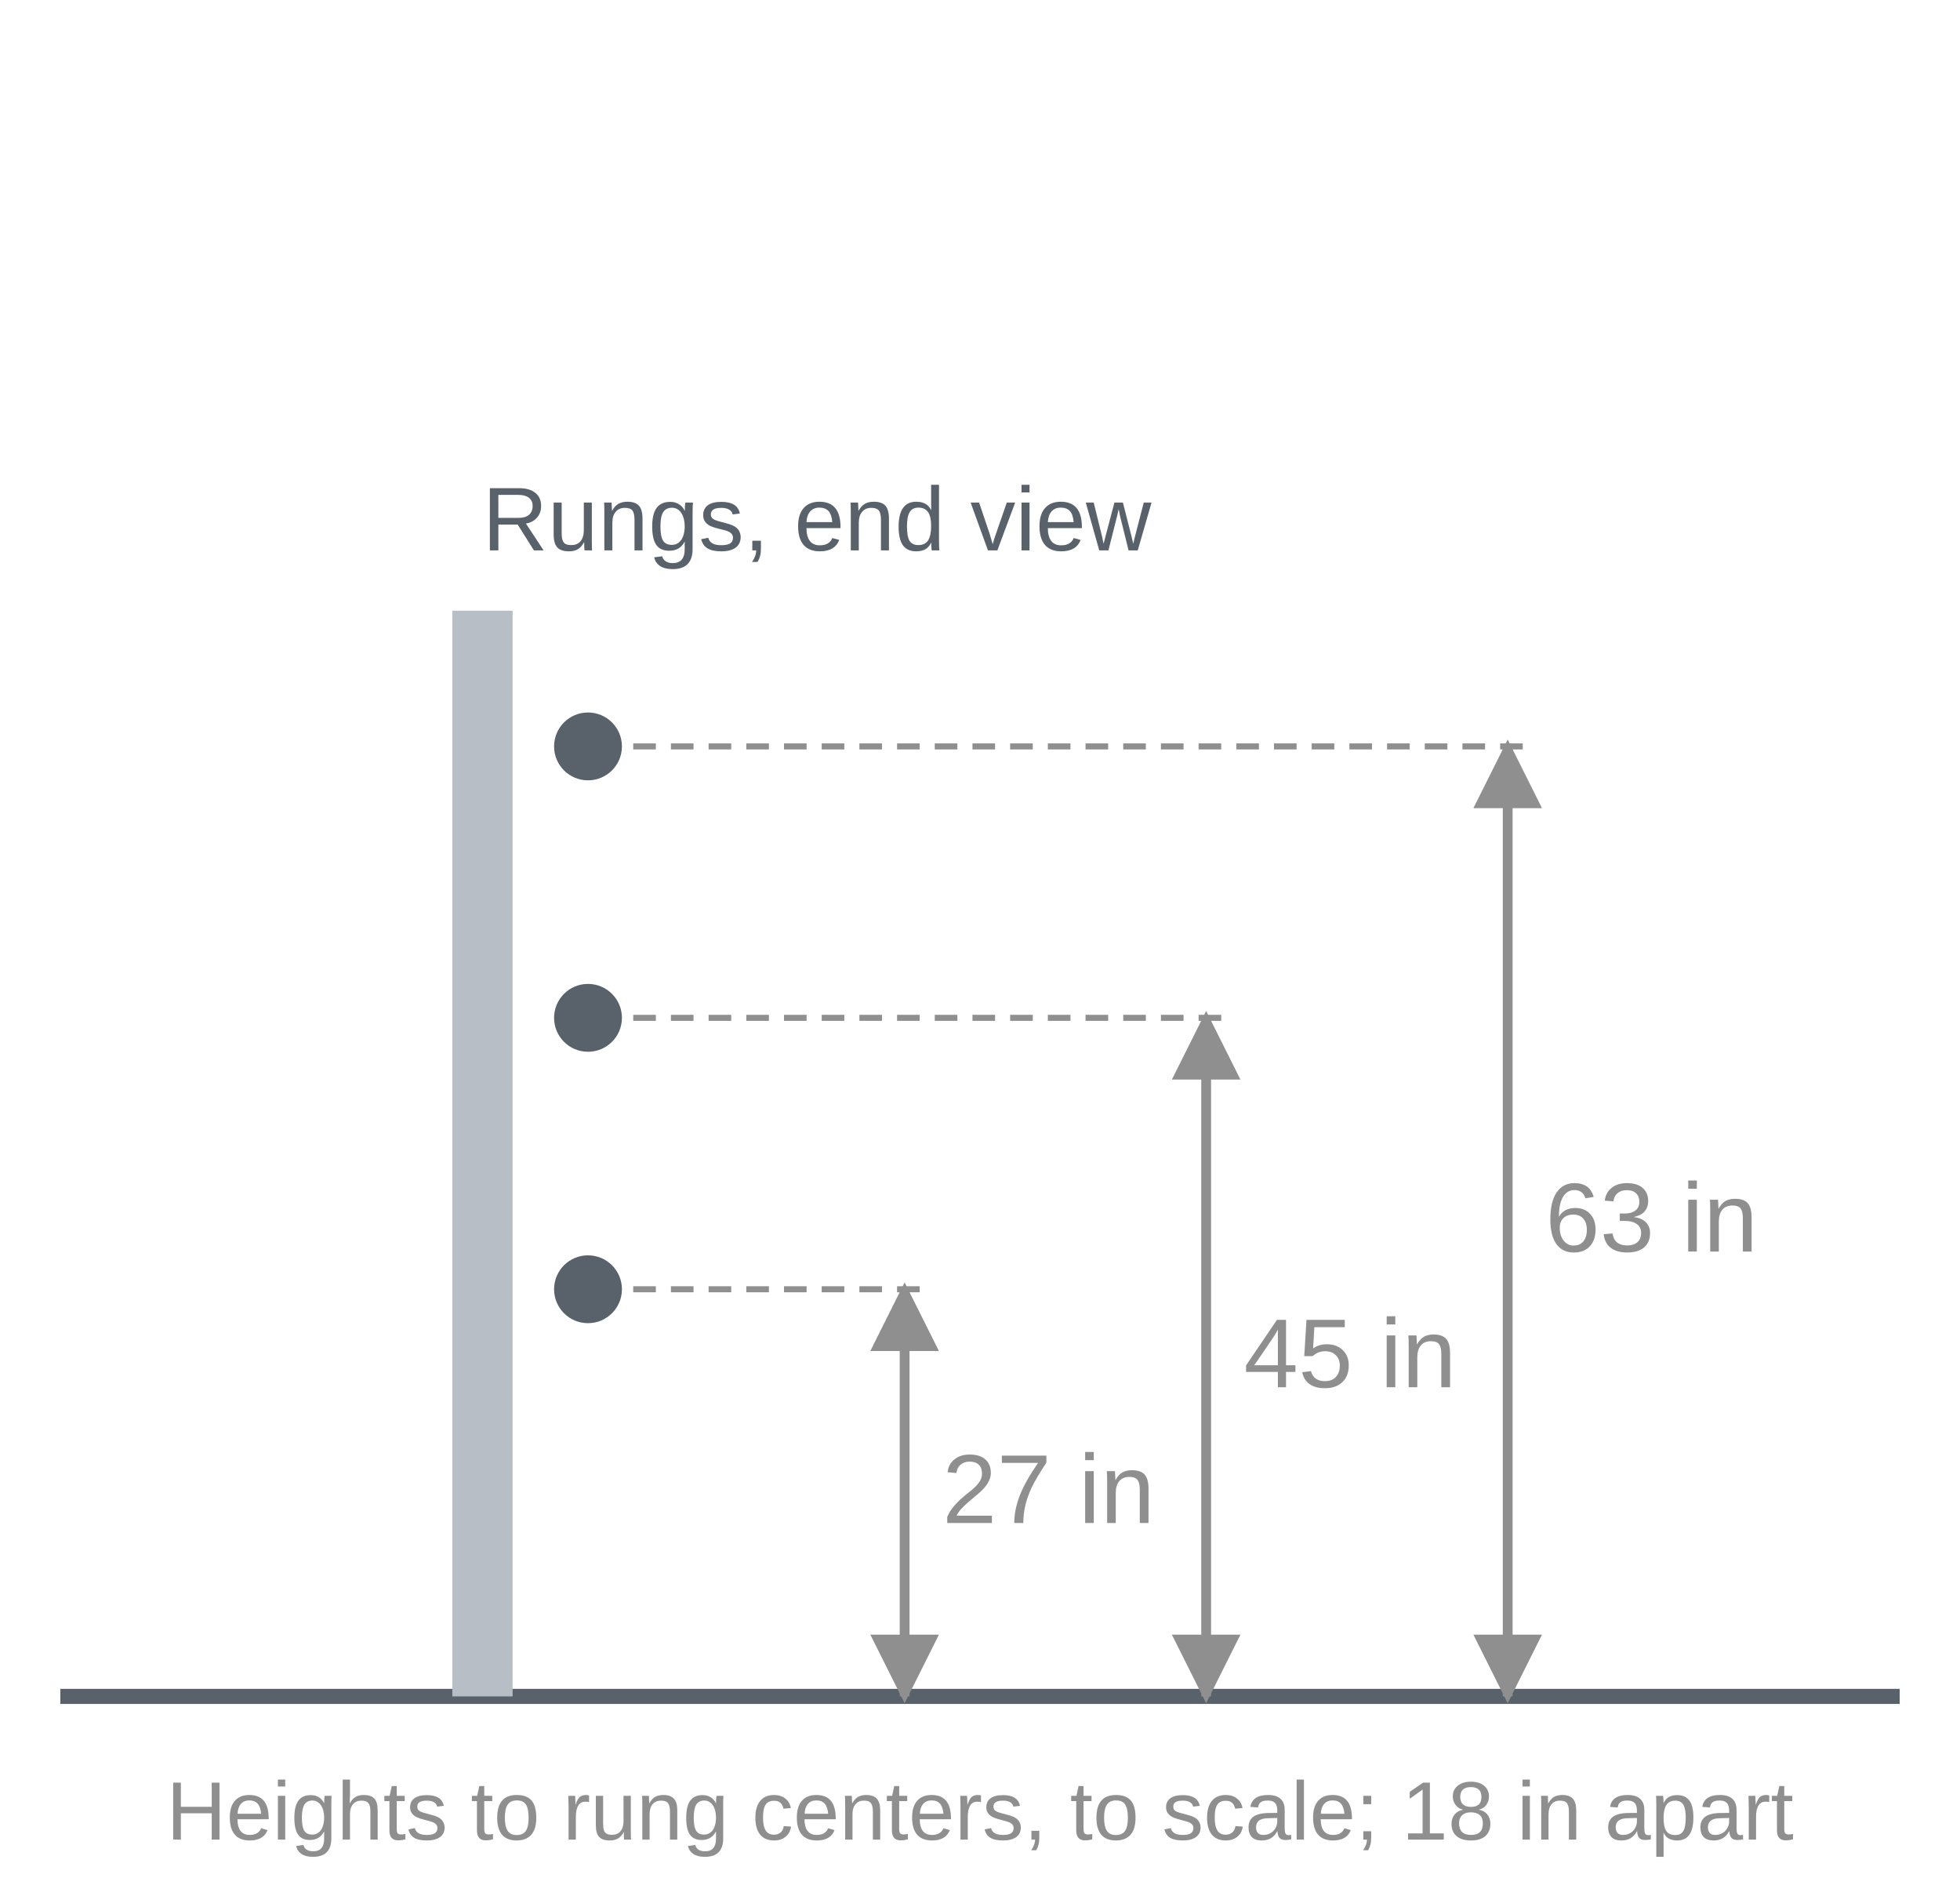
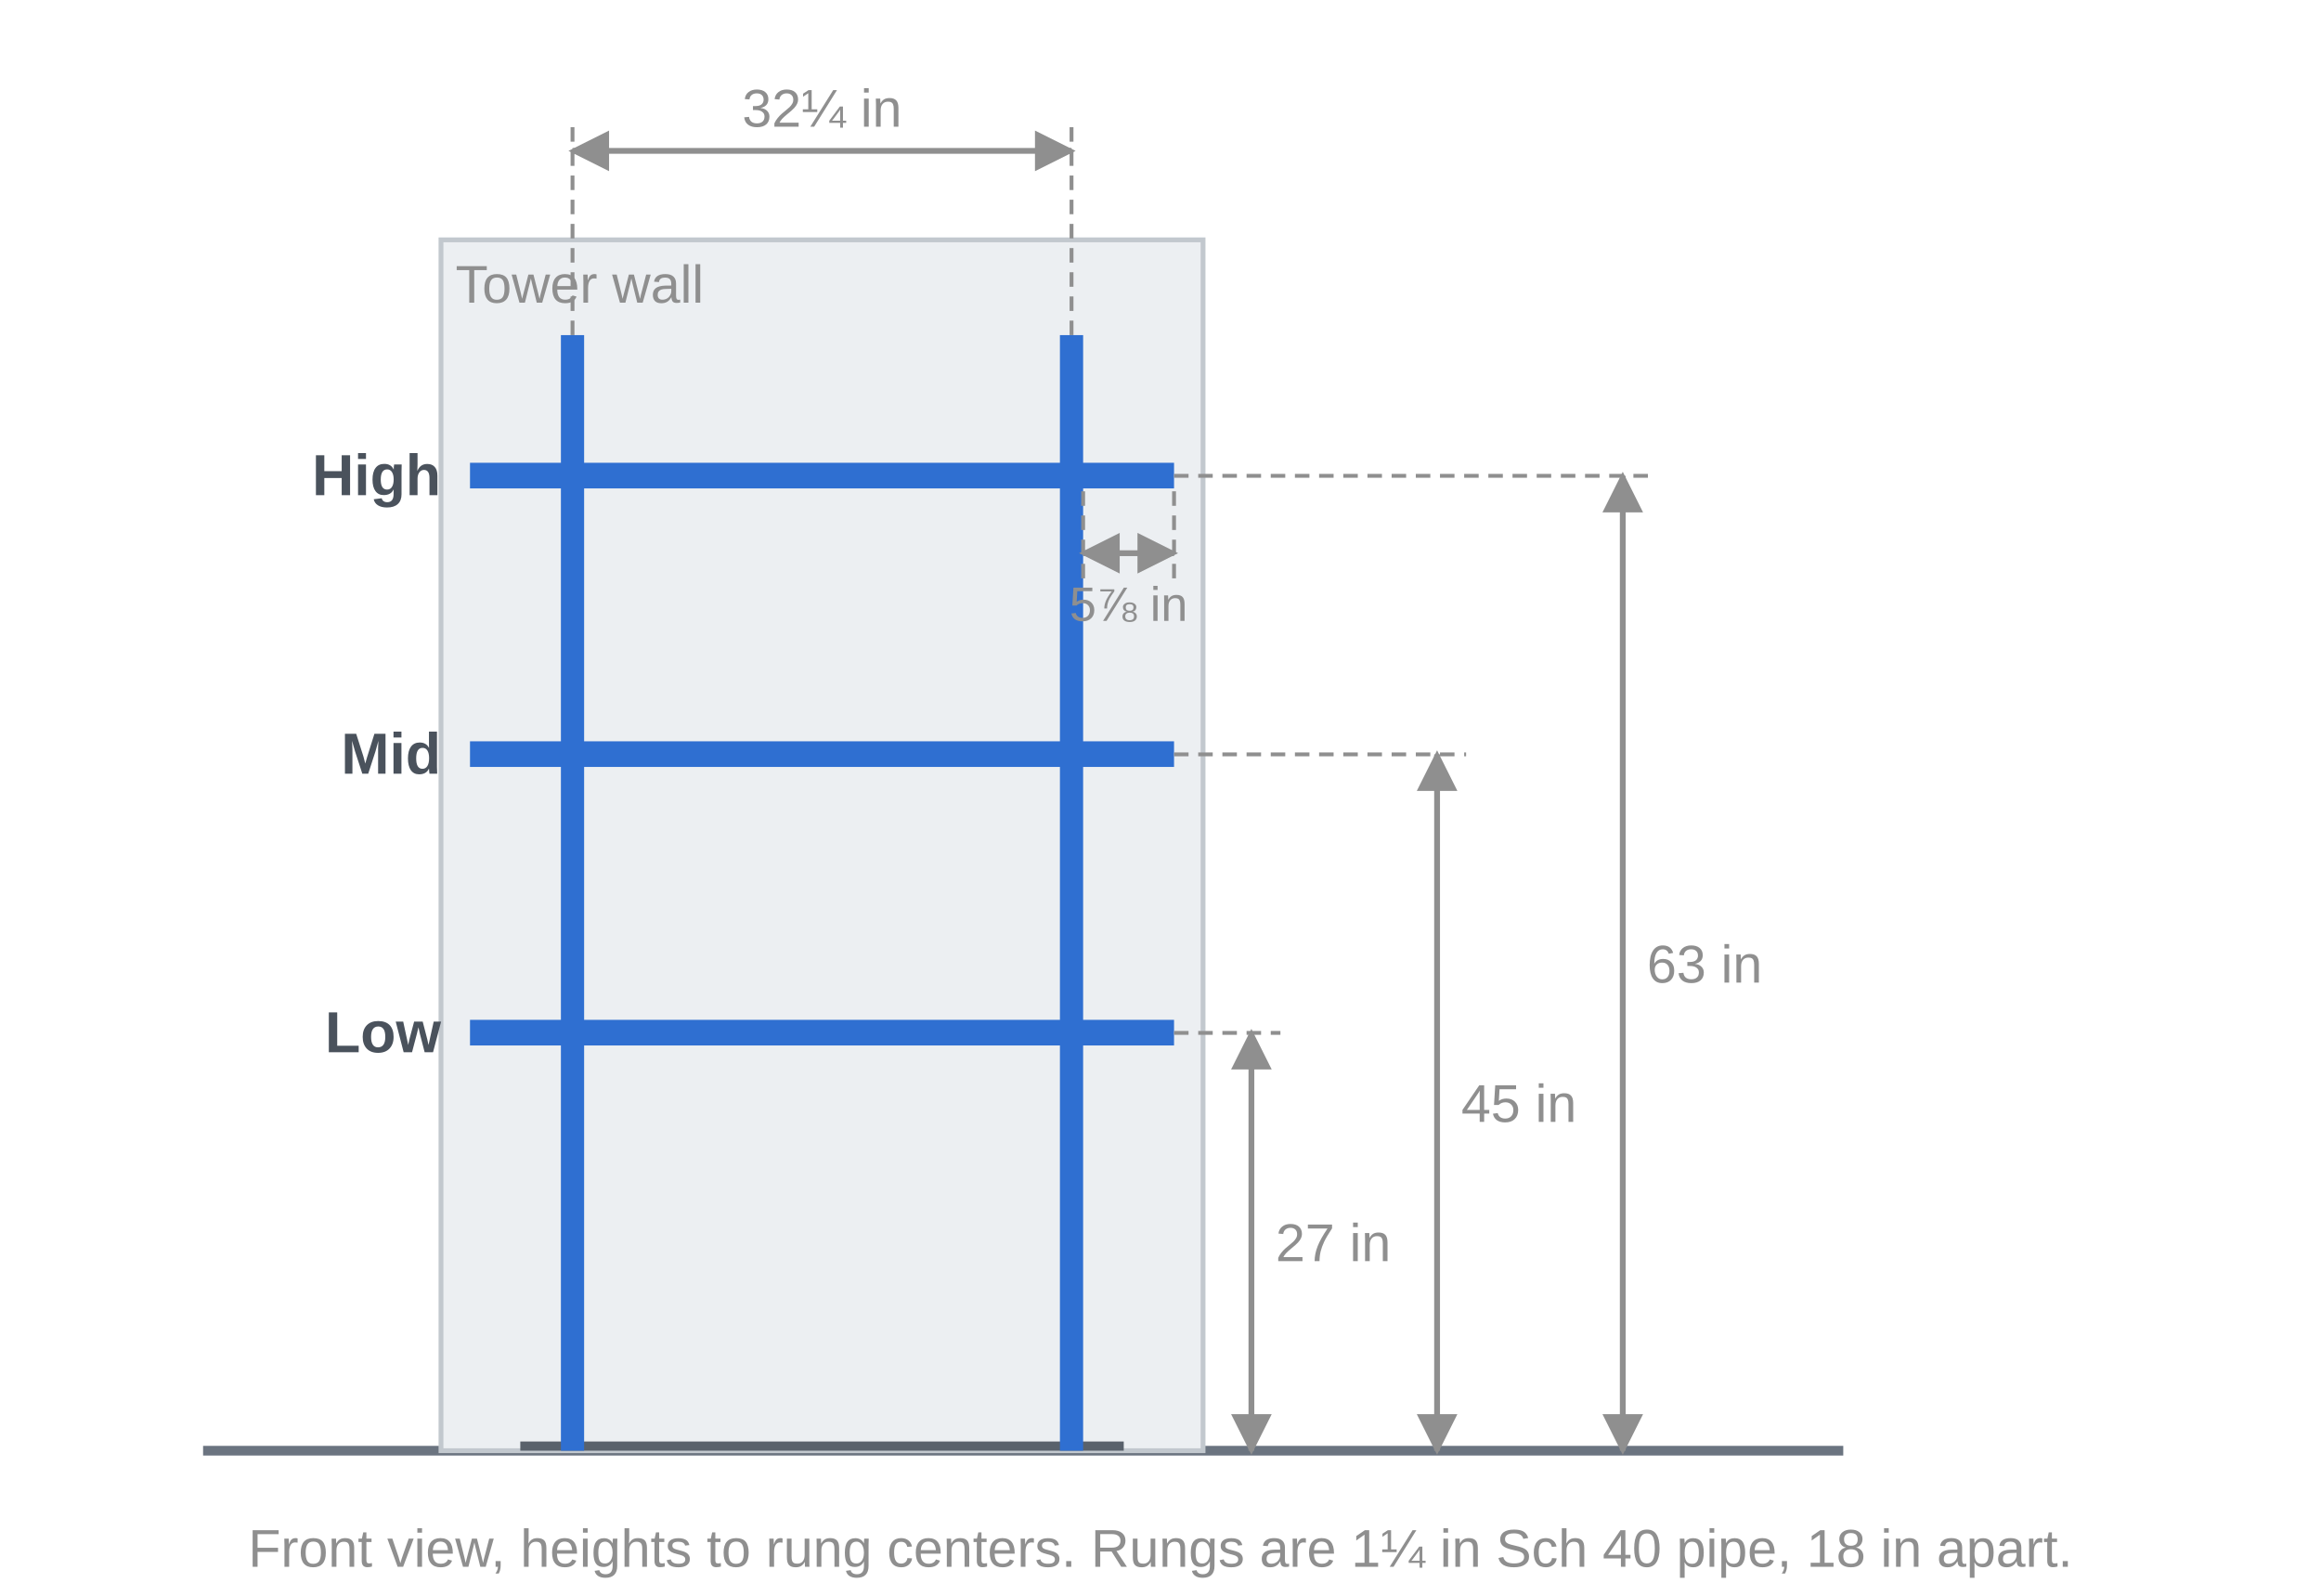
- <svg xmlns="http://www.w3.org/2000/svg" viewBox="0 0 260 250" width="260" height="250" font-family="Arial, Helvetica, sans-serif">
+ <svg xmlns="http://www.w3.org/2000/svg" viewBox="0 0 480 330" width="480" height="330" font-family="Arial, Helvetica, sans-serif">
  <defs>
    <marker id="a" viewBox="0 0 10 10" refX="9" refY="5" markerWidth="7" markerHeight="7" orient="auto-start-reverse">
      <path d="M0 0L10 5L0 10z" fill="#8f8f8f" />
    </marker>
  </defs>
-   <line x1="8" y1="225.0" x2="252" y2="225.0" stroke="#59616b" stroke-width="2" />
-   <rect x="60" y="81.0" width="8" height="144.0" fill="#b8bec6" />
-   <circle cx="78.0" cy="171.0" r="4.5" fill="#59616b" />
-   <line x1="84.0" y1="171.0" x2="124.0" y2="171.0" stroke="#8f8f8f" stroke-width=".8" stroke-dasharray="3 2" />
-   <line x1="120.0" y1="171.0" x2="120.0" y2="225.0" stroke="#8f8f8f" stroke-width="1.3" marker-start="url(#a)" marker-end="url(#a)" />
-   <text x="125.0" y="202.0" fill="#8f8f8f" font-size="13" text-anchor="start">27 in</text>
-   <circle cx="78.0" cy="135.0" r="4.5" fill="#59616b" />
-   <line x1="84.0" y1="135.0" x2="164.0" y2="135.0" stroke="#8f8f8f" stroke-width=".8" stroke-dasharray="3 2" />
-   <line x1="160.0" y1="135.0" x2="160.0" y2="225.0" stroke="#8f8f8f" stroke-width="1.3" marker-start="url(#a)" marker-end="url(#a)" />
-   <text x="165.0" y="184.0" fill="#8f8f8f" font-size="13" text-anchor="start">45 in</text>
-   <circle cx="78.0" cy="99.0" r="4.5" fill="#59616b" />
-   <line x1="84.0" y1="99.0" x2="204.0" y2="99.0" stroke="#8f8f8f" stroke-width=".8" stroke-dasharray="3 2" />
-   <line x1="200.0" y1="99.0" x2="200.0" y2="225.0" stroke="#8f8f8f" stroke-width="1.3" marker-start="url(#a)" marker-end="url(#a)" />
-   <text x="205.0" y="166.0" fill="#8f8f8f" font-size="13" text-anchor="start">63 in</text>
-   <text x="64.0" y="73.0" fill="#59616b" font-size="12" text-anchor="start">Rungs, end view</text>
-   <text x="130.0" y="244" fill="#8f8f8f" font-size="11" text-anchor="middle">Heights to rung centers, to scale; 18 in apart</text>
+   <line x1="42.0" y1="300.0" x2="381.2" y2="300.0" stroke="#6b7480" stroke-width="2" />
+   <rect x="91.2" y="49.6" width="157.6" height="250.4" fill="#eceff2" stroke="#c2c8ce" stroke-width="1" />
+   <text x="94.2" y="62.6" fill="#8f8f8f" font-size="11" text-anchor="start">Tower wall</text>
+   <rect x="107.6" y="298.1" width="124.8" height="1.9" fill="#59616b" stroke="none" stroke-width="1" />
+   <rect x="116.0" y="69.3" width="4.8" height="230.7" fill="#2f6fd1" stroke="none" stroke-width="1" />
+   <rect x="219.2" y="69.3" width="4.8" height="230.7" fill="#2f6fd1" stroke="none" stroke-width="1" />
+   <rect x="97.2" y="210.9" width="145.6" height="5.3" fill="#2f6fd1" stroke="none" stroke-width="1" />
+   <rect x="97.2" y="153.3" width="145.6" height="5.3" fill="#2f6fd1" stroke="none" stroke-width="1" />
+   <rect x="97.2" y="95.7" width="145.6" height="5.3" fill="#2f6fd1" stroke="none" stroke-width="1" />
+   <text x="91.2" y="217.6" fill="#4a525c" font-size="12" text-anchor="end" font-weight="700">Low</text>
+   <text x="91.2" y="160.0" fill="#4a525c" font-size="12" text-anchor="end" font-weight="700">Mid</text>
+   <text x="91.2" y="102.4" fill="#4a525c" font-size="12" text-anchor="end" font-weight="700">High</text>
+   <line x1="242.8" y1="213.6" x2="264.8" y2="213.6" stroke="#8f8f8f" stroke-width="0.8" stroke-dasharray="3 2" />
+   <line x1="258.8" y1="300.0" x2="258.8" y2="213.6" stroke="#8f8f8f" stroke-width="1.2" marker-start="url(#a)" marker-end="url(#a)" />
+   <text x="263.8" y="260.8" fill="#8f8f8f" font-size="11" text-anchor="start">27 in</text>
+   <line x1="242.8" y1="156.0" x2="303.2" y2="156.0" stroke="#8f8f8f" stroke-width="0.8" stroke-dasharray="3 2" />
+   <line x1="297.2" y1="300.0" x2="297.2" y2="156.0" stroke="#8f8f8f" stroke-width="1.2" marker-start="url(#a)" marker-end="url(#a)" />
+   <text x="302.2" y="232.0" fill="#8f8f8f" font-size="11" text-anchor="start">45 in</text>
+   <line x1="242.8" y1="98.4" x2="341.6" y2="98.4" stroke="#8f8f8f" stroke-width="0.8" stroke-dasharray="3 2" />
+   <line x1="335.6" y1="300.0" x2="335.6" y2="98.4" stroke="#8f8f8f" stroke-width="1.2" marker-start="url(#a)" marker-end="url(#a)" />
+   <text x="340.6" y="203.2" fill="#8f8f8f" font-size="11" text-anchor="start">63 in</text>
+   <line x1="118.4" y1="69.3" x2="118.4" y2="25.2" stroke="#8f8f8f" stroke-width="0.8" stroke-dasharray="3 2" />
+   <line x1="221.6" y1="69.3" x2="221.6" y2="25.2" stroke="#8f8f8f" stroke-width="0.8" stroke-dasharray="3 2" />
+   <line x1="118.4" y1="31.2" x2="221.6" y2="31.2" stroke="#8f8f8f" stroke-width="1.2" marker-start="url(#a)" marker-end="url(#a)" />
+   <text x="170.0" y="26.2" fill="#8f8f8f" font-size="11" text-anchor="middle">32¼ in</text>
+   <line x1="242.8" y1="101.6" x2="242.8" y2="120.4" stroke="#8f8f8f" stroke-width="0.8" stroke-dasharray="3 2" />
+   <line x1="224.0" y1="101.6" x2="224.0" y2="120.4" stroke="#8f8f8f" stroke-width="0.8" stroke-dasharray="3 2" />
+   <line x1="224.0" y1="114.4" x2="242.8" y2="114.4" stroke="#8f8f8f" stroke-width="1.2" marker-start="url(#a)" marker-end="url(#a)" />
+   <text x="233.4" y="128.4" fill="#8f8f8f" font-size="10" text-anchor="middle">5⅞ in</text>
+   <text x="240.0" y="324" fill="#8f8f8f" font-size="11" text-anchor="middle">Front view, heights to rung centers. Rungs are 1¼ in Sch 40 pipe, 18 in apart.</text>
</svg>
